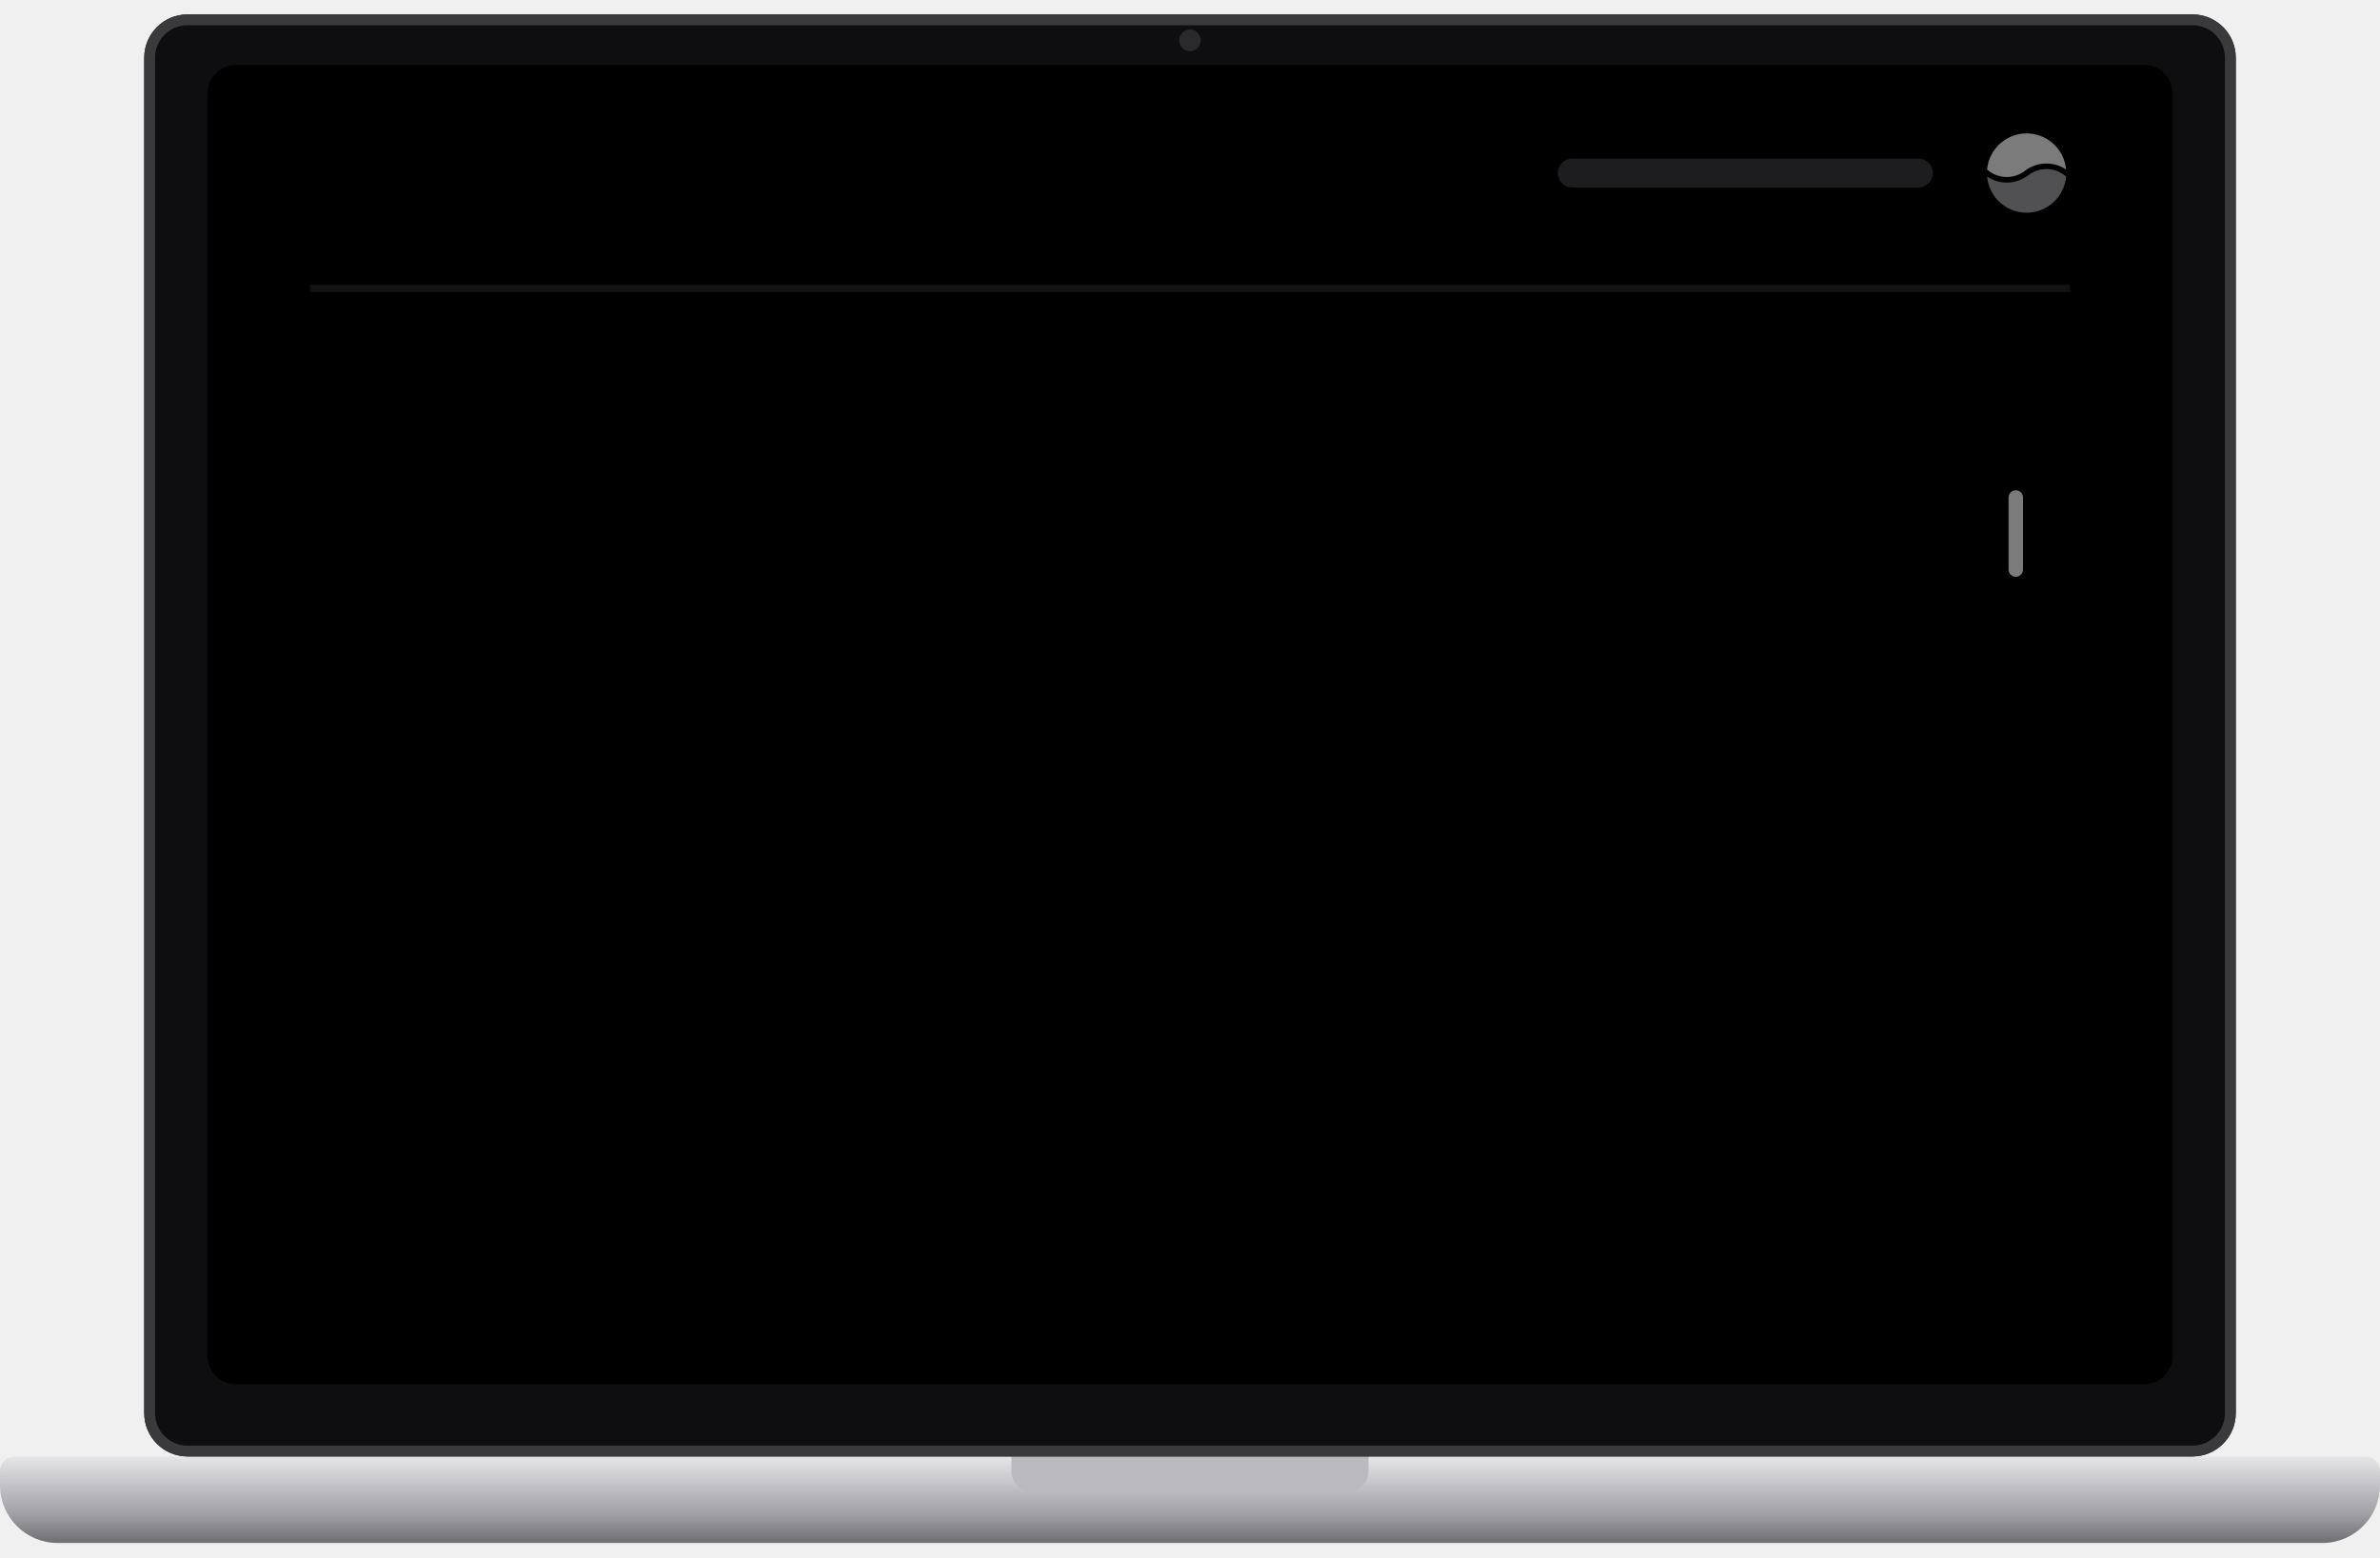
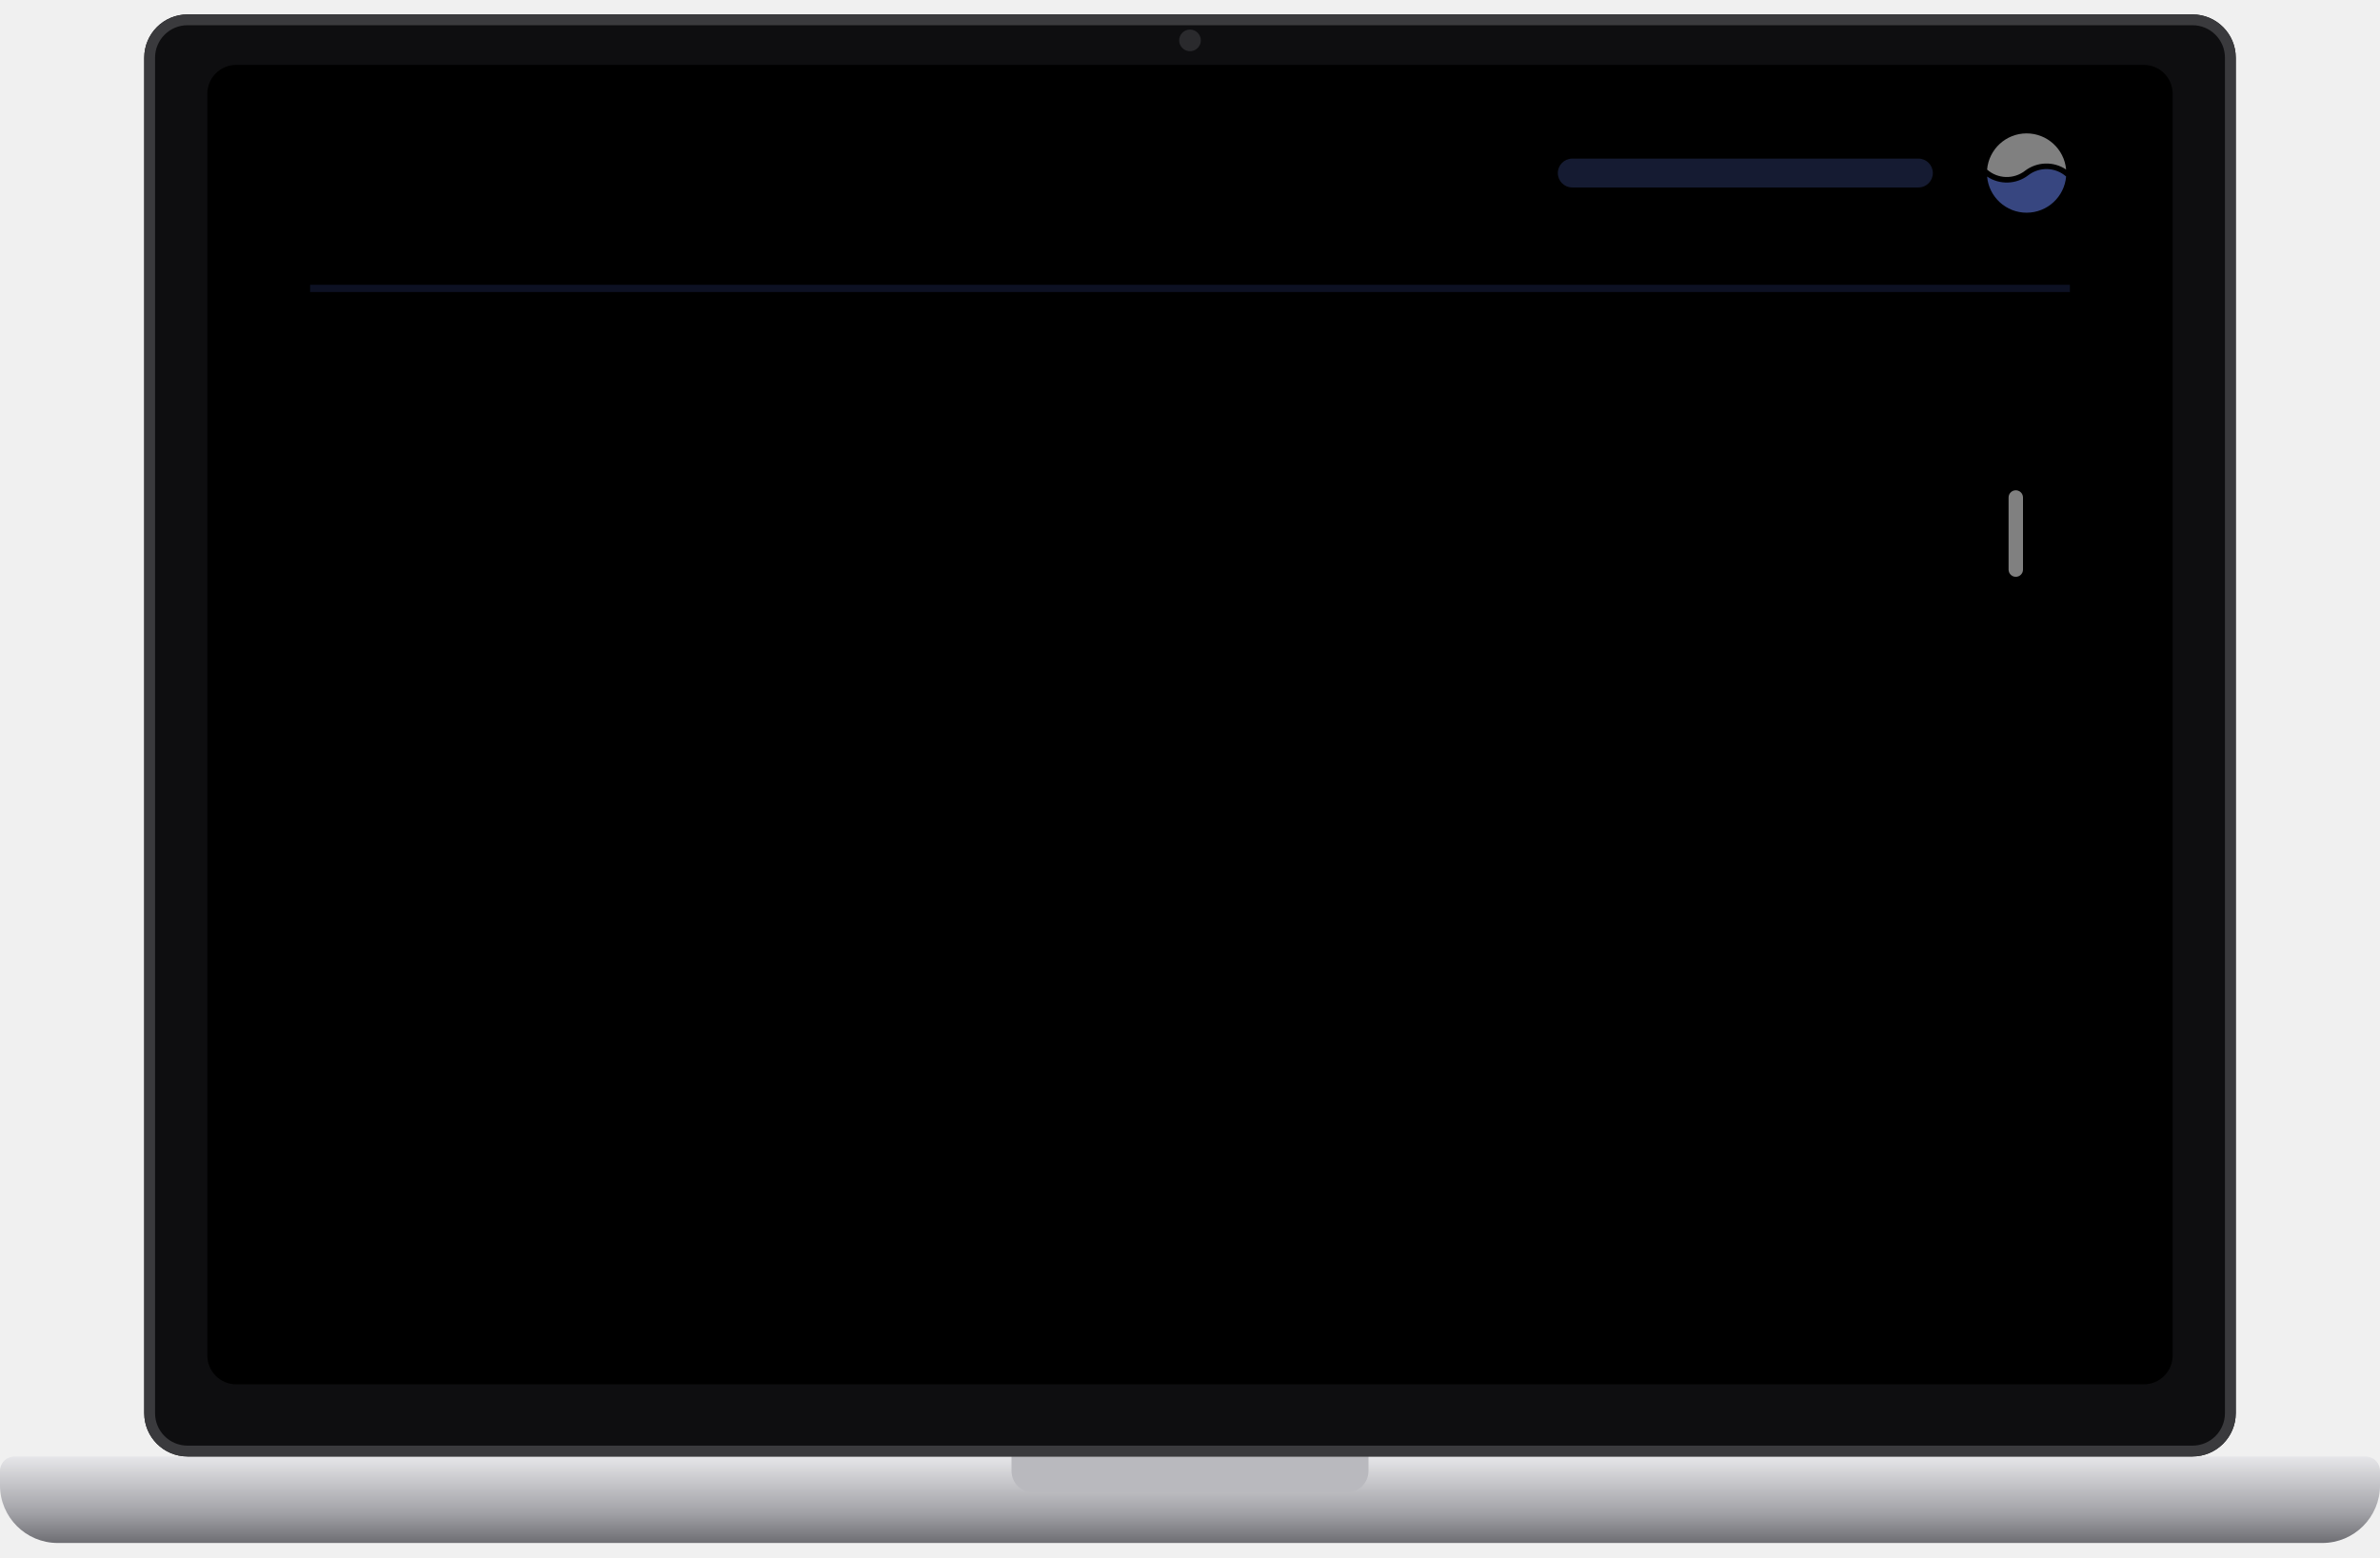
<svg xmlns="http://www.w3.org/2000/svg" viewBox="0 0 330 216" width="330" height="216">
  <defs>
    <linearGradient id="al" x1="0" y1="0" x2="0" y2="1">
      <stop offset="0" stop-color="#e6e6e9" />
      <stop offset="0.65" stop-color="#a2a2a7" />
      <stop offset="1" stop-color="#6e6e73" />
    </linearGradient>
  </defs>
  <path d="M2 202H328A2 2 0 0 1 330 204V206A8 8 0 0 1 322 214H8A8 8 0 0 1 0 206V204A2 2 0 0 1 2 202Z" fill="url(#al)" />
  <path d="M140.25 202H189.75V204A3 3 0 0 1 186.75 207H143.25A3 3 0 0 1 140.25 204V202Z" fill="#b9b9be" />
  <rect x="20" y="2" width="290" height="200" rx="6" fill="#0e0e10" />
  <rect x="20.75" y="2.75" width="288.5" height="198.5" rx="5.25" fill="none" stroke="#3a3a3d" stroke-width="1.5" />
  <rect x="28.75" y="9" width="272.5" height="183" rx="4" fill="#000000" />
  <circle cx="165" cy="5.6" r="1.5" fill="#2a2a2d" />
  <g opacity="0.5">
-     <rect x="43" y="39.5" width="244" height="1" fill="#26262a" />
-     <rect x="216" y="22" width="52" height="4" rx="2" fill="#3a3a3d" />
+     <rect x="43" y="39.5" width="244" height="1" fill="#1a2246" />
+     <rect x="216" y="22" width="52" height="4" rx="2" fill="#2a3563" />
    <g transform="translate(275.5 18.5) scale(0.11)">
-       <path d="M0.19 45.63A37.51 37.51 0 0 0 47.87 47.23A44.51 44.51 0 0 1 99.8 45.55A50 50 0 0 0 0.19 45.63Z" fill="#f5f5f7" />
-       <path d="M0.2 54.45A44.51 44.51 0 0 0 52.13 52.77A37.51 37.51 0 0 1 99.81 54.37A50 50 0 0 1 0.2 54.45Z" fill="#a1a1a6" />
+       <path d="M0.19 45.63A37.51 37.51 0 0 0 47.87 47.23A44.51 44.51 0 0 1 99.8 45.55A50 50 0 0 0 0.19 45.63Z" fill="#ffffff" />
+       <path d="M0.2 54.45A44.51 44.51 0 0 0 52.13 52.77A37.51 37.51 0 0 1 99.81 54.37A50 50 0 0 1 0.2 54.45Z" fill="#6e8cff" />
    </g>
-     <rect x="278.5" y="68" width="2" height="12" rx="1" fill="#f5f5f7" />
+     <rect x="278.5" y="68" width="2" height="12" rx="1" fill="#ffffff" />
  </g>
</svg>
